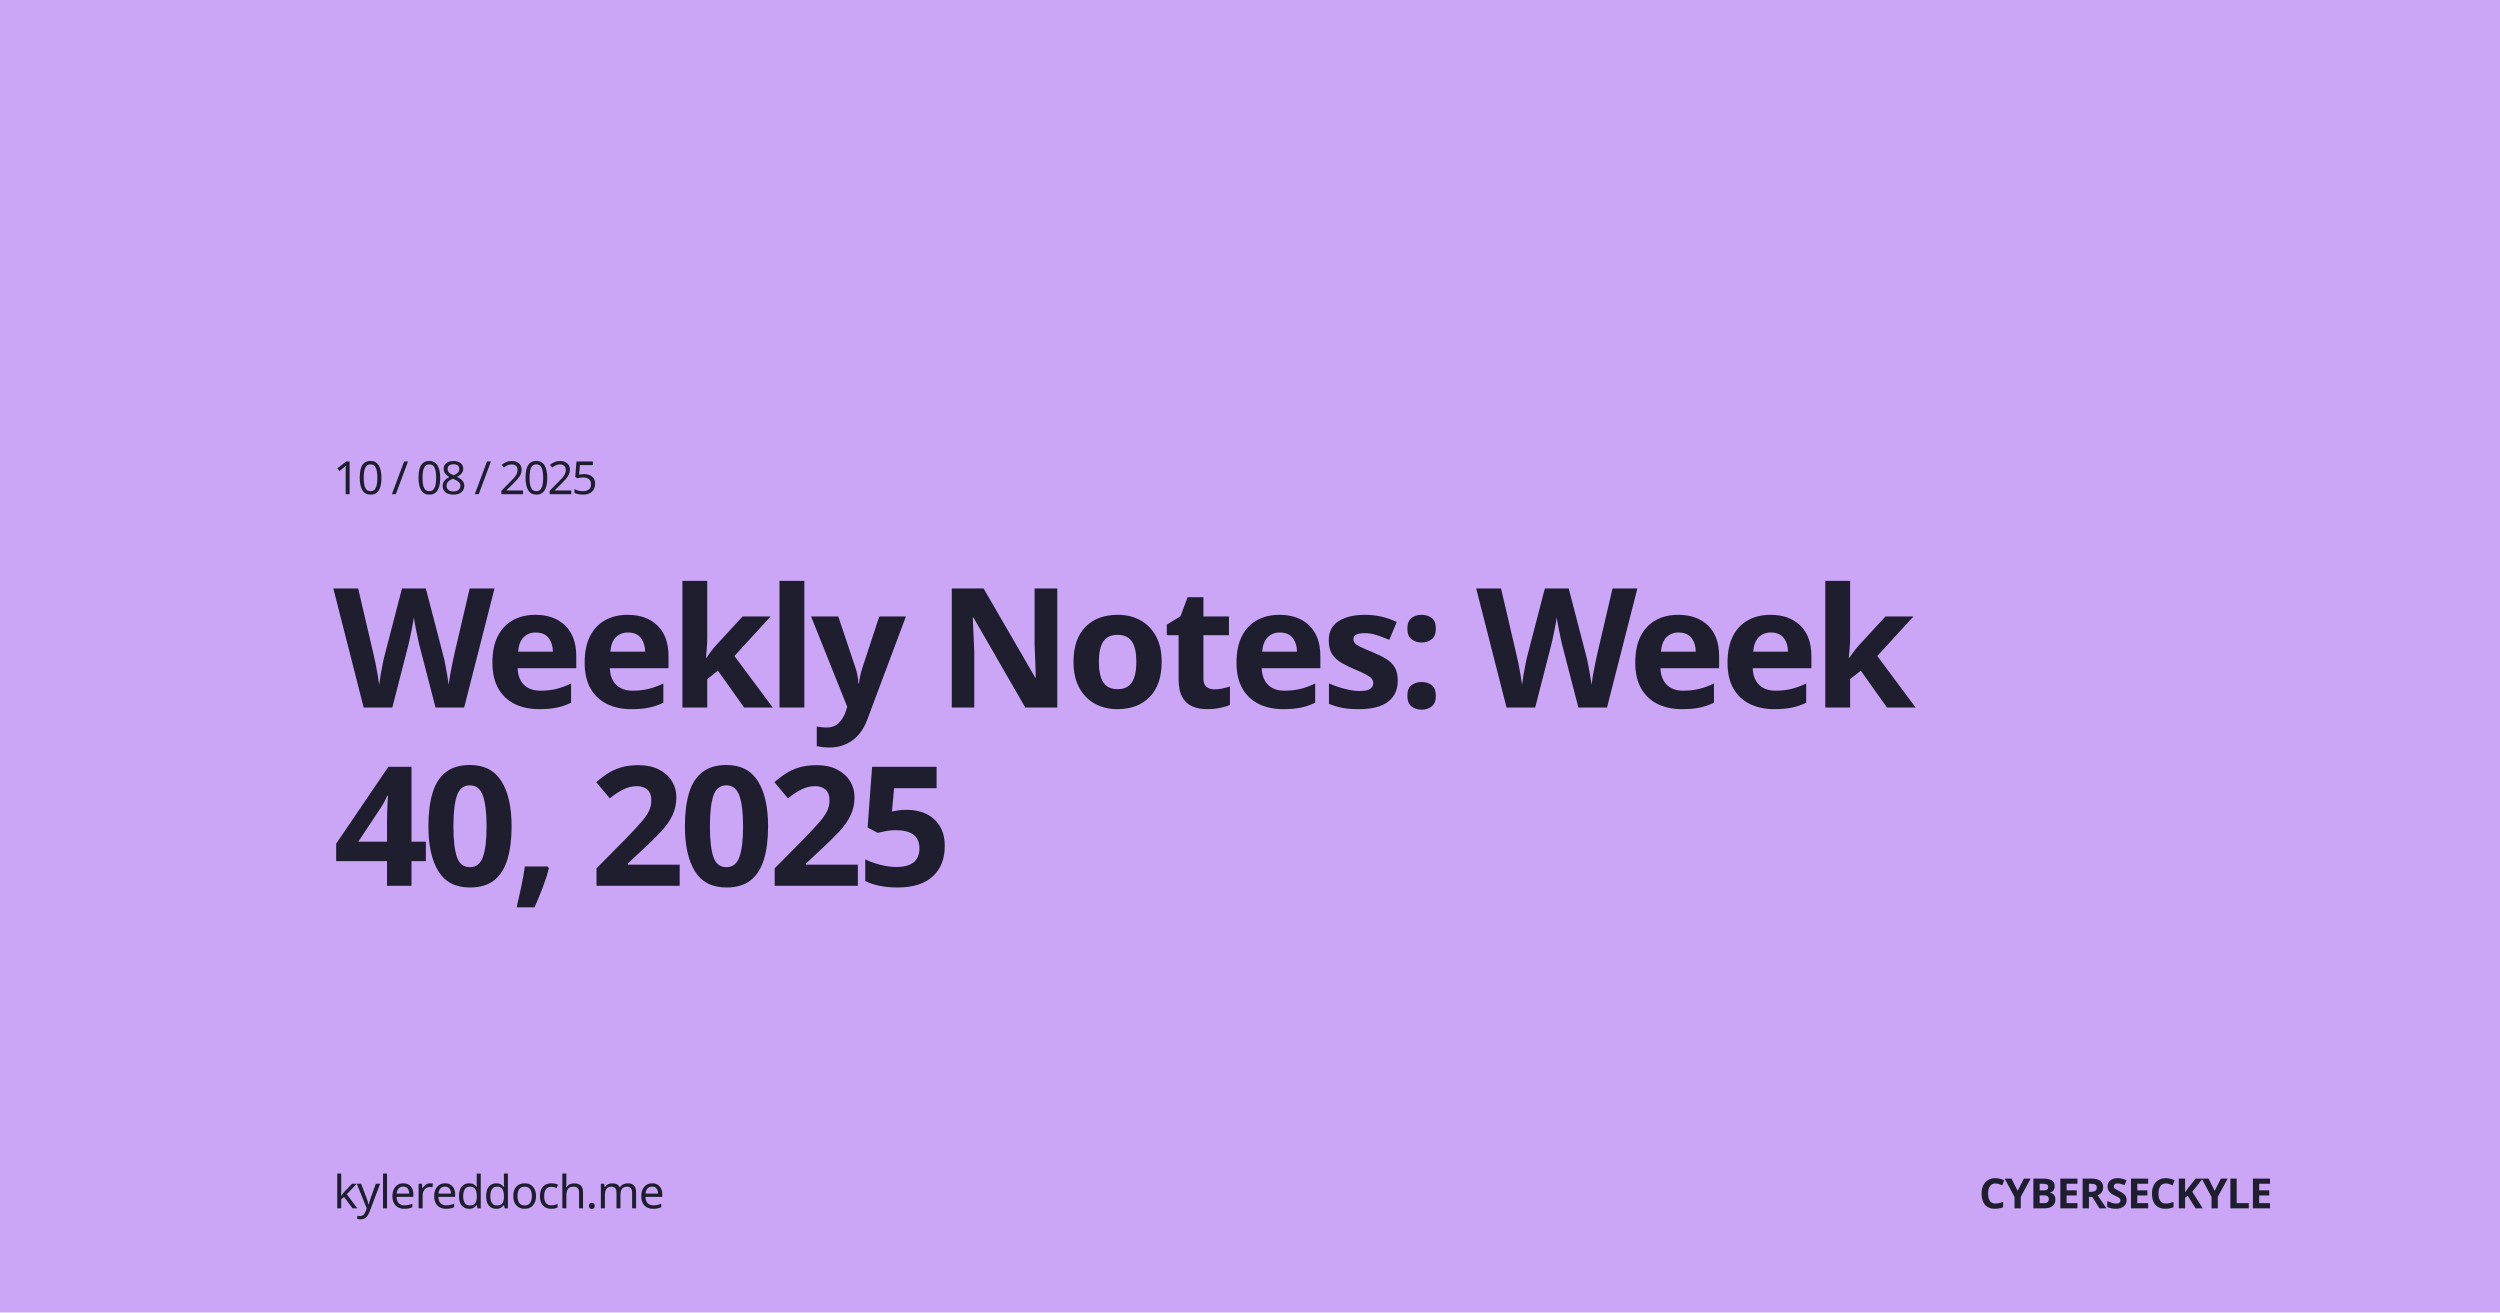
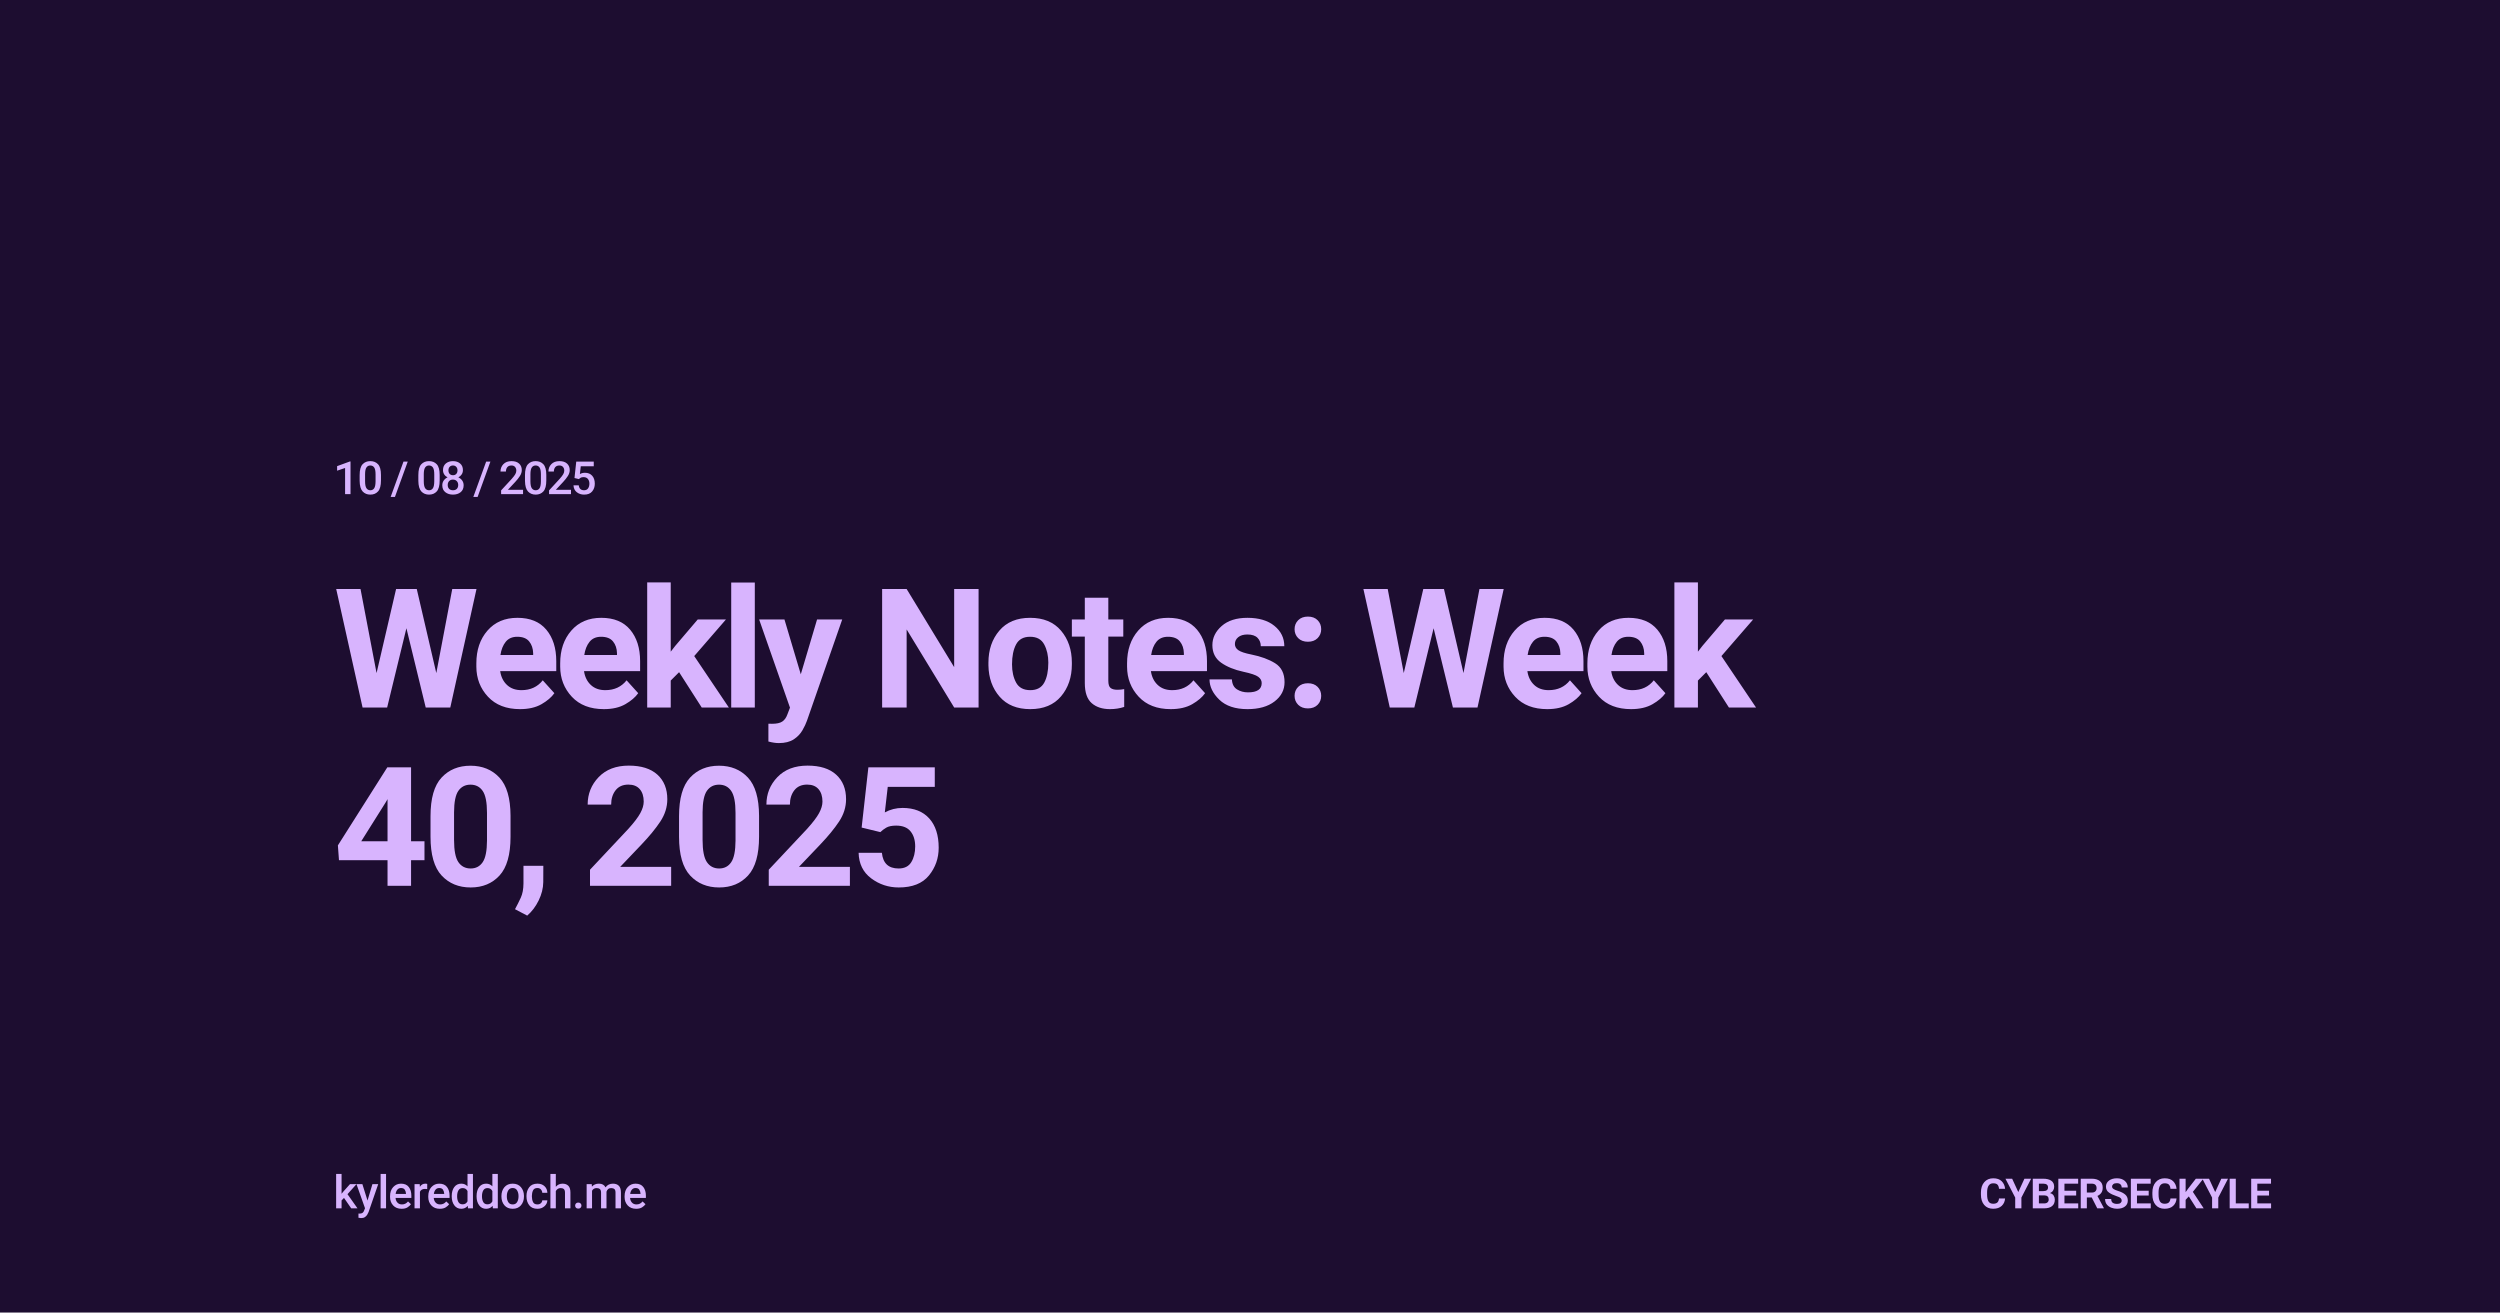
<svg xmlns="http://www.w3.org/2000/svg" width="1200" height="630" viewBox="0 0 1200 630" version="1.1">
-   <rect id="bg" width="100%" height="100%" opacity="1" fill="#cba6f7" />
-   <text font-family="'Atkinson Hyperlegible', Ubuntu, sans-serif" font-size="22" font-weight="500" fill="#1e1e2e" letter-spacing="-1">
+   <rect id="bg-base" width="100%" height="100%" opacity="1" fill="#0f0a1a" />
+   <rect id="bg-overlay" width="100%" height="100%" opacity="1" fill="rgb(88 28 135 / 0.2)" />
+   <text font-family="-apple-system, BlinkMacSystemFont, 'Segoe UI', Roboto, sans-serif, sans-serif" font-size="22" font-weight="500" fill="rgb(216 180 254)" letter-spacing="-1">
    <tspan x="160" y="237.2">
      10 / 08 / 2025
    </tspan>
  </text>
-   <text id="text" font-family="'Atkinson Hyperlegible', Ubuntu, sans-serif" font-size="80" font-weight="700" fill="#1e1e2e" letter-spacing="-3">
+   <text id="text" font-family="-apple-system, BlinkMacSystemFont, 'Segoe UI', Roboto, sans-serif, sans-serif" font-size="80" font-weight="700" fill="rgb(216 180 254)" letter-spacing="-3">
    <tspan x="160" y="339.6">
        Weekly Notes: Week
      </tspan>
    <tspan x="160" y="425.2">
        40, 2025
      </tspan>
  </text>
-   <text font-family="'Atkinson Hyperlegible', Ubuntu, sans-serif" font-size="22" font-weight="500" fill="#1e1e2e" letter-spacing="-0.5">
+   <text font-family="-apple-system, BlinkMacSystemFont, 'Segoe UI', Roboto, sans-serif, sans-serif" font-size="22" font-weight="500" fill="rgb(216 180 254)" letter-spacing="-0.5">
    <tspan x="160" y="580">kylereddoch.me</tspan>
  </text>
-   <text font-family="'Atkinson Hyperlegible', Ubuntu, sans-serif" font-size="20" font-weight="600" fill="#1e1e2e" letter-spacing="-0.5">
+   <text font-family="-apple-system, BlinkMacSystemFont, 'Segoe UI', Roboto, sans-serif, sans-serif" font-size="20" font-weight="600" fill="rgb(216 180 254)" letter-spacing="-0.5">
    <tspan x="950" y="580">CYBERSECKYLE</tspan>
  </text>
</svg>
